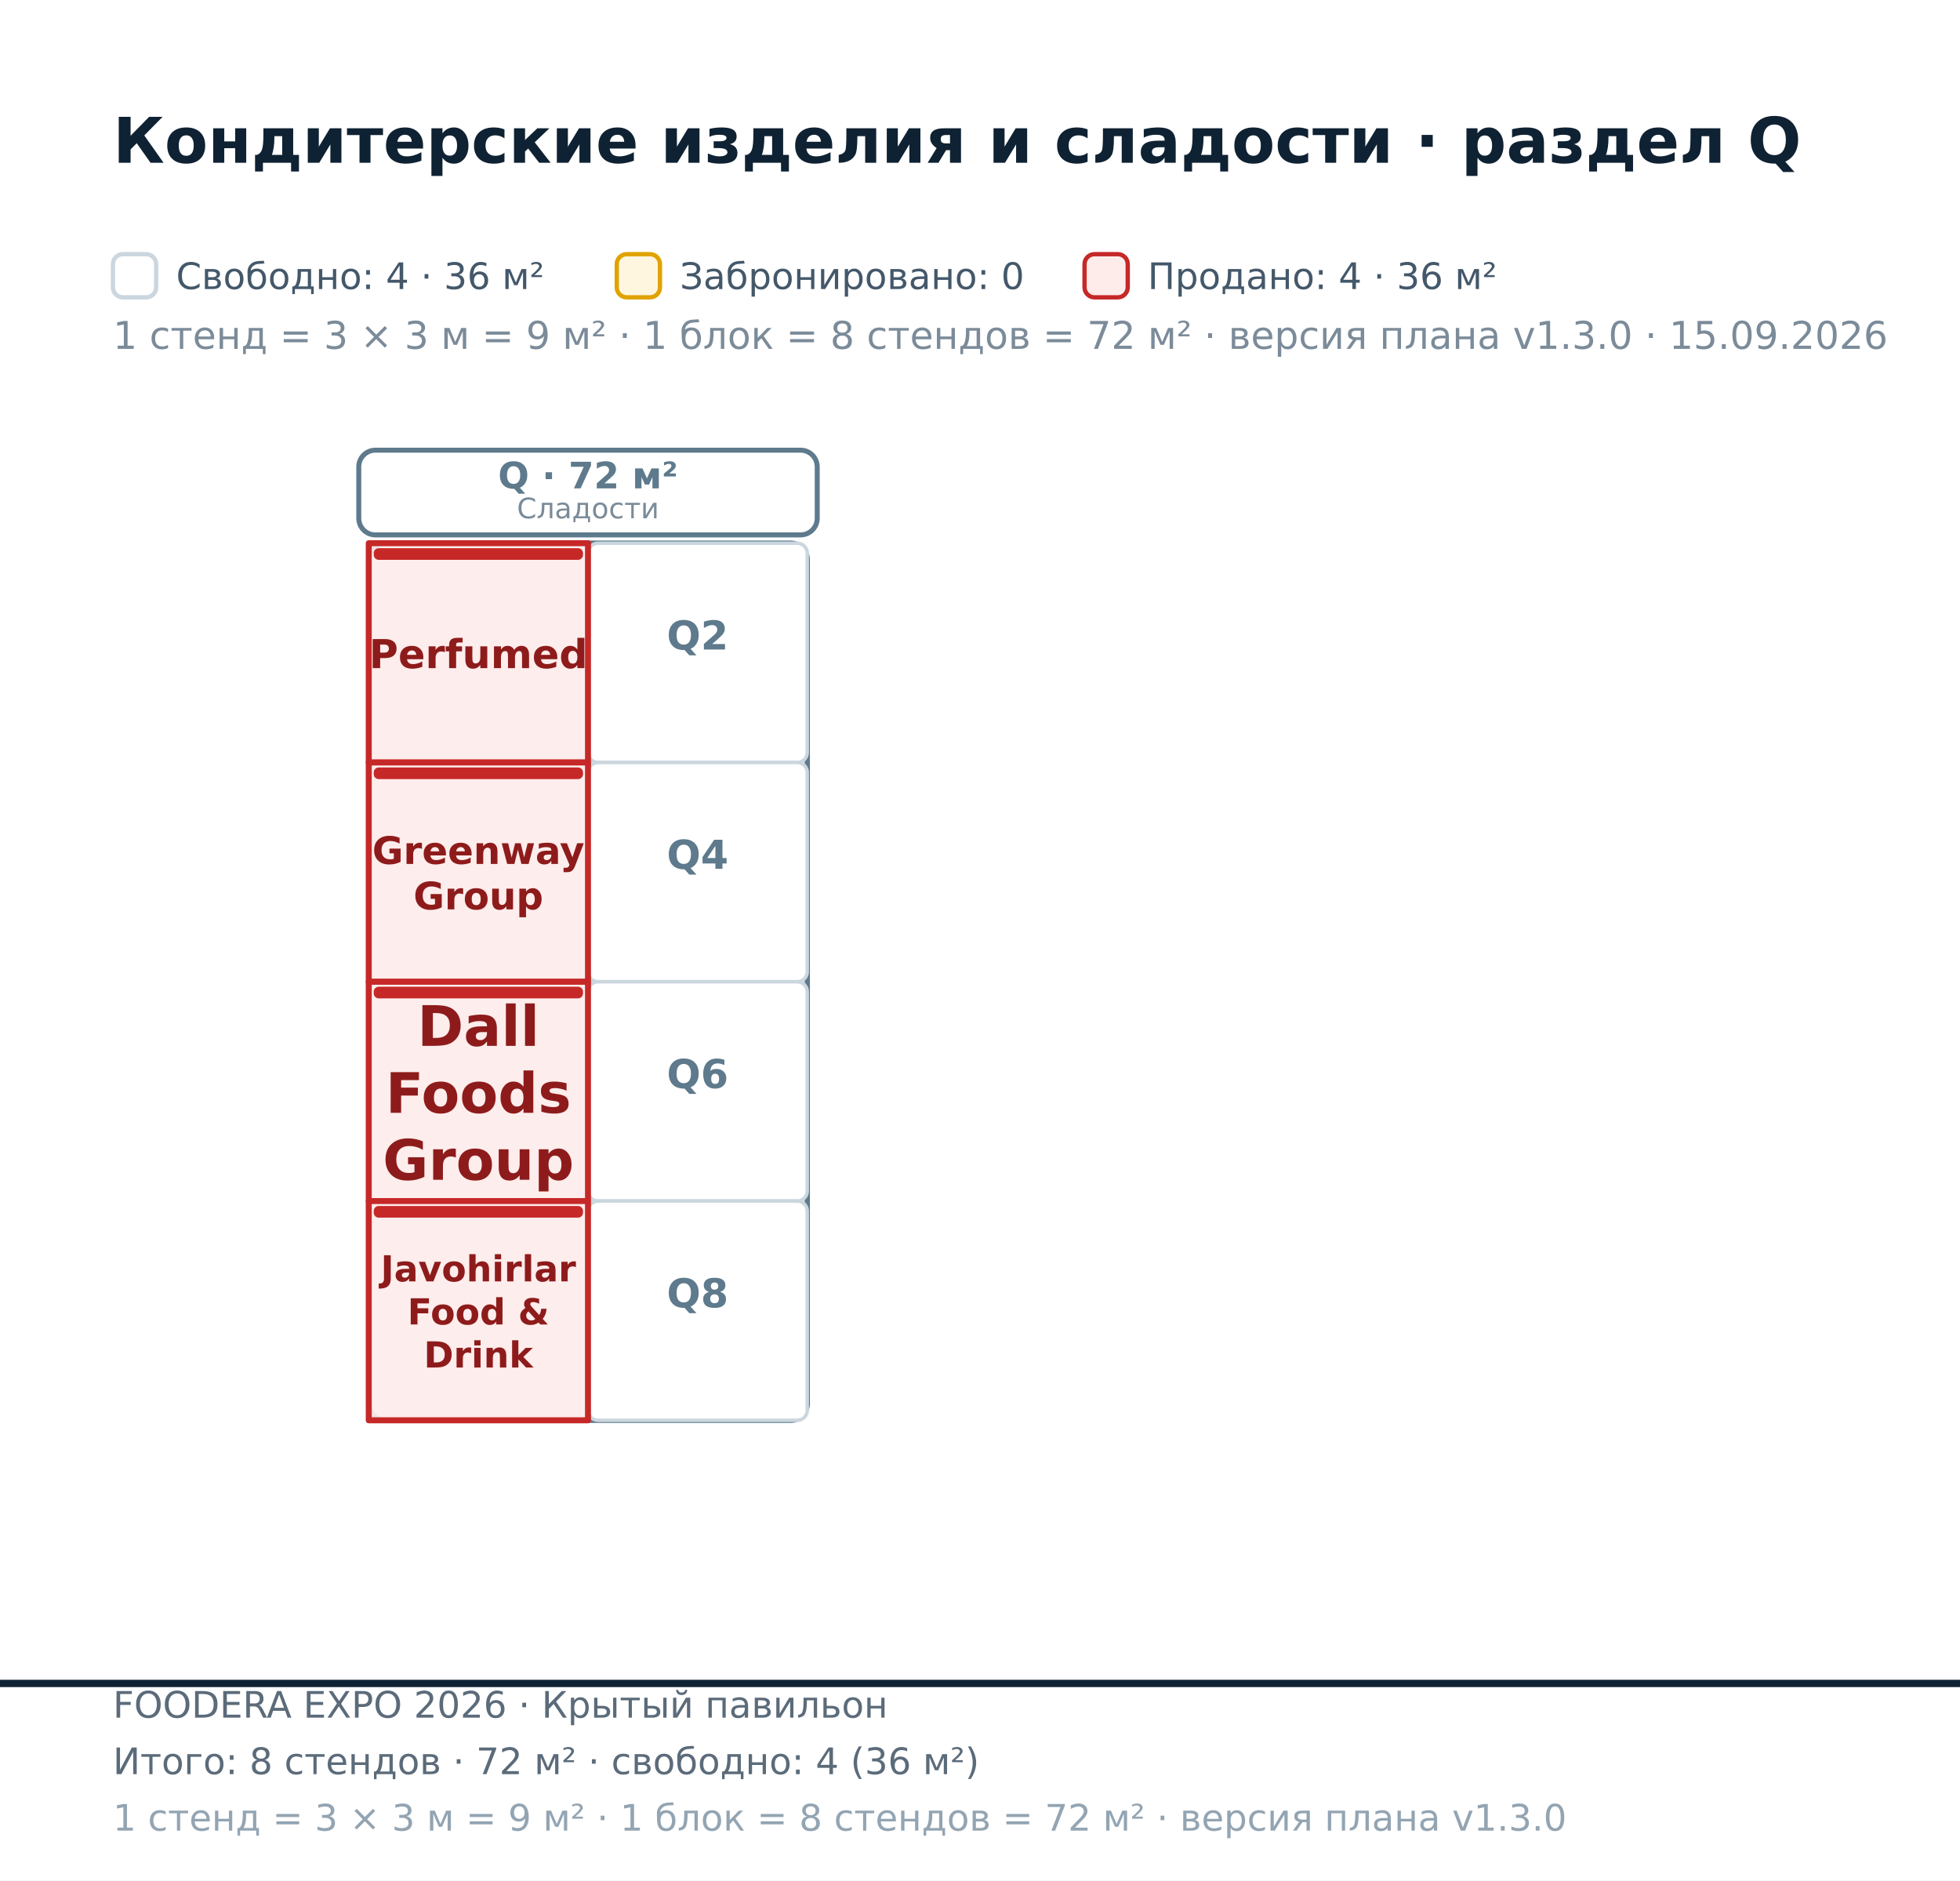
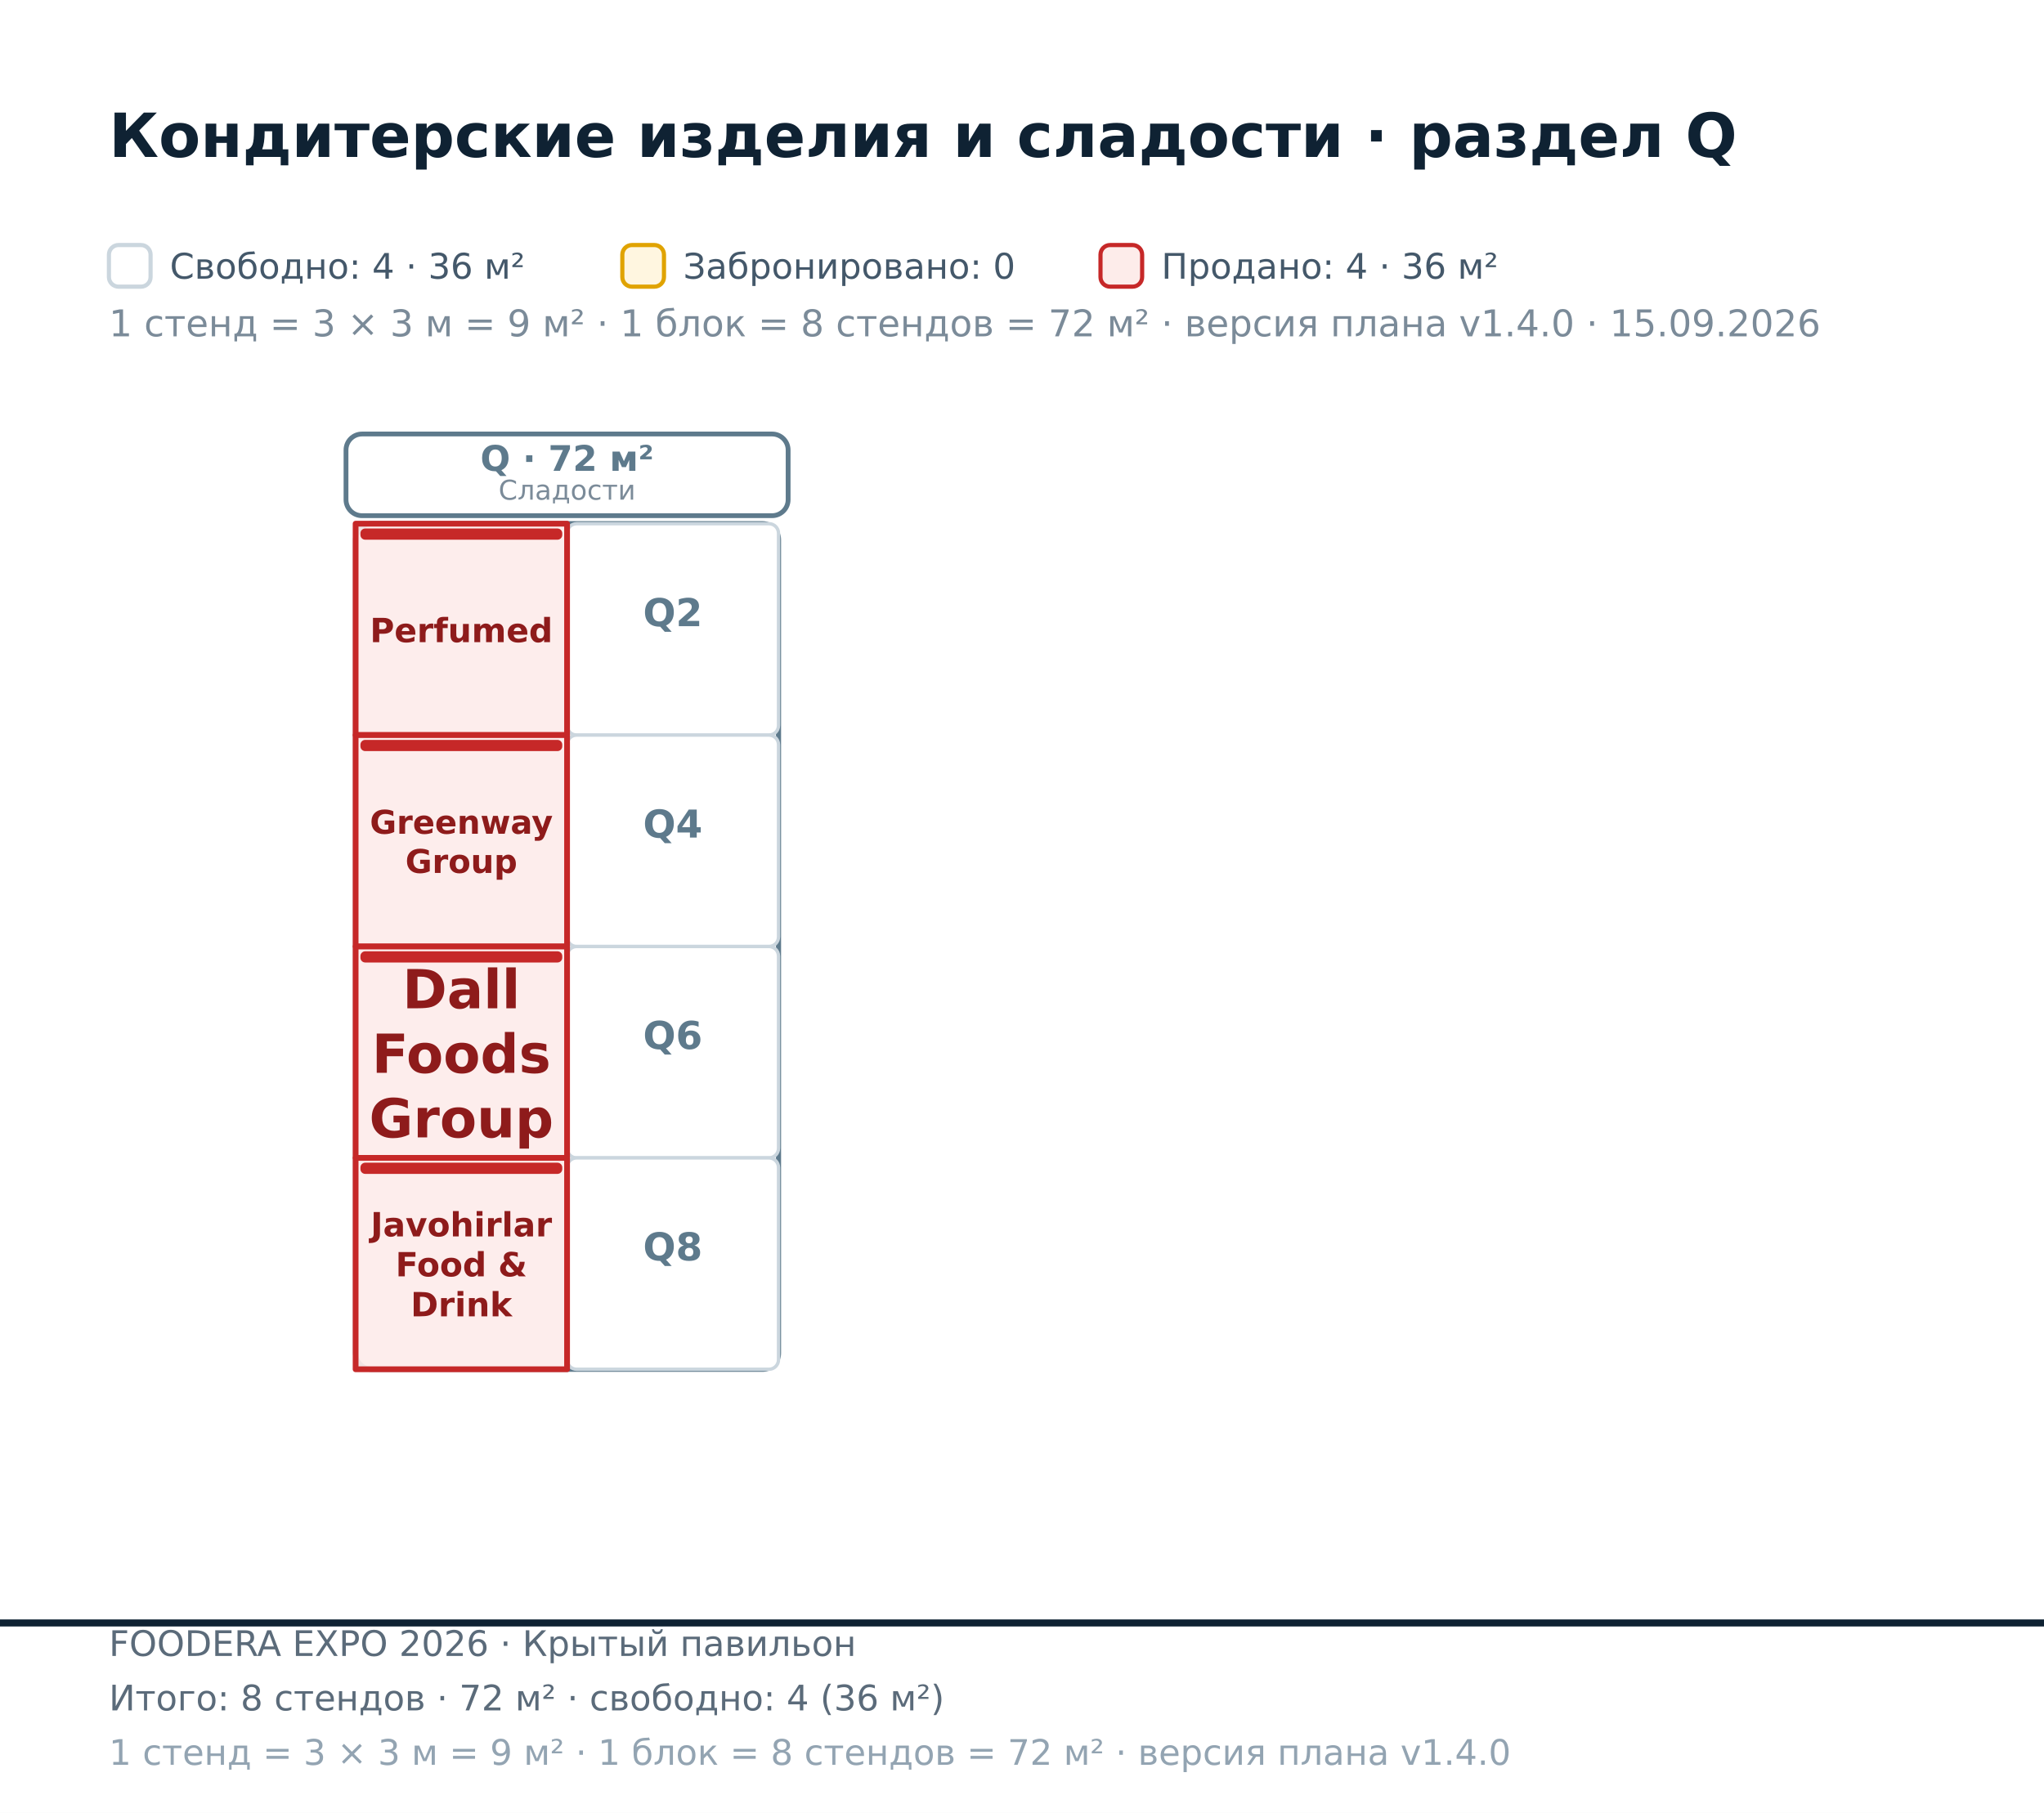
- <svg xmlns="http://www.w3.org/2000/svg" width="590" height="566" viewBox="0 0 590 566" font-family="DejaVu Sans, Helvetica, Arial, sans-serif">
-   <rect x="0.00" y="0.00" width="590.00" height="566.00" fill="#ffffff" />
+ <svg xmlns="http://www.w3.org/2000/svg" width="638" height="566" viewBox="0 0 638 566" font-family="DejaVu Sans, Helvetica, Arial, sans-serif">
+   <rect x="0.00" y="0.00" width="638.00" height="566.00" fill="#ffffff" />
  <polygon points="-857.00,-593.30 1255.00,-593.30 1255.00,506.70 -857.00,506.70" fill="#ffffff" fill-opacity="0.55" stroke="#0f2233" stroke-width="2.2" />
  <rect x="111.00" y="163.50" width="132.00" height="264.00" fill="none" stroke="#5E7A8C" stroke-width="1.6" rx="5" />
  <rect x="108.00" y="135.50" width="138.00" height="25.50" fill="#ffffff" stroke="#5E7A8C" stroke-width="1.5" rx="5" />
  <text x="177.00" y="147.00" font-size="11.00" fill="#5E7A8C" font-weight="bold" text-anchor="middle">Q · 72 м²</text>
  <text x="177.00" y="156.00" font-size="8.50" fill="#7b8b99" text-anchor="middle">Сладости</text>
  <rect x="177.00" y="163.50" width="66.00" height="66.00" fill="#ffffff" stroke="#cbd6de" stroke-width="1.05" rx="3" />
  <text x="210.00" y="195.50" font-size="12.00" fill="#5E7A8C" font-weight="bold" text-anchor="middle">Q2</text>
  <rect x="177.00" y="229.50" width="66.00" height="66.00" fill="#ffffff" stroke="#cbd6de" stroke-width="1.05" rx="3" />
  <text x="210.00" y="261.50" font-size="12.00" fill="#5E7A8C" font-weight="bold" text-anchor="middle">Q4</text>
  <rect x="177.00" y="295.50" width="66.00" height="66.00" fill="#ffffff" stroke="#cbd6de" stroke-width="1.05" rx="3" />
  <text x="210.00" y="327.50" font-size="12.00" fill="#5E7A8C" font-weight="bold" text-anchor="middle">Q6</text>
  <rect x="177.00" y="361.50" width="66.00" height="66.00" fill="#ffffff" stroke="#cbd6de" stroke-width="1.05" rx="3" />
  <text x="210.00" y="393.50" font-size="12.00" fill="#5E7A8C" font-weight="bold" text-anchor="middle">Q8</text>
  <path d="M111 163.5L177 163.5L177 229.5L111 229.5Z" fill="#fdecea" fill-opacity="0.92" stroke="#c62828" stroke-width="1.8" stroke-linejoin="round" />
  <rect x="112.50" y="165.00" width="63.00" height="3.50" fill="#c62828" rx="1.5" />
-   <text x="144.00" y="201.11" font-size="12.00" fill="#8e1b1b" font-weight="bold" text-anchor="middle">Perfumed</text>
+   <text x="144.00" y="200.49" font-size="10.40" fill="#8e1b1b" font-weight="bold" text-anchor="middle">Perfumed</text>
  <path d="M111 229.5L177 229.5L177 295.5L111 295.5Z" fill="#fdecea" fill-opacity="0.92" stroke="#c62828" stroke-width="1.8" stroke-linejoin="round" />
  <rect x="112.50" y="231.00" width="63.00" height="3.50" fill="#c62828" rx="1.5" />
-   <text x="144.00" y="260.04" font-size="11.40" fill="#8e1b1b" font-weight="bold" text-anchor="middle">Greenway</text>
-   <text x="144.00" y="273.72" font-size="11.40" fill="#8e1b1b" font-weight="bold" text-anchor="middle">Group</text>
+   <text x="144.00" y="260.30" font-size="10.20" fill="#8e1b1b" font-weight="bold" text-anchor="middle">Greenway</text>
+   <text x="144.00" y="272.54" font-size="10.20" fill="#8e1b1b" font-weight="bold" text-anchor="middle">Group</text>
  <path d="M111 295.5L177 295.5L177 361.5L111 361.5Z" fill="#fdecea" fill-opacity="0.92" stroke="#c62828" stroke-width="1.8" stroke-linejoin="round" />
  <rect x="112.50" y="297.00" width="63.00" height="3.50" fill="#c62828" rx="1.5" />
  <text x="144.00" y="314.79" font-size="16.80" fill="#8e1b1b" font-weight="bold" text-anchor="middle">Dall</text>
  <text x="144.00" y="334.95" font-size="16.80" fill="#8e1b1b" font-weight="bold" text-anchor="middle">Foods</text>
  <text x="144.00" y="355.11" font-size="16.80" fill="#8e1b1b" font-weight="bold" text-anchor="middle">Group</text>
  <path d="M111 361.5L177 361.5L177 427.5L111 427.5Z" fill="#fdecea" fill-opacity="0.92" stroke="#c62828" stroke-width="1.8" stroke-linejoin="round" />
  <rect x="112.50" y="363.00" width="63.00" height="3.50" fill="#c62828" rx="1.5" />
-   <text x="144.00" y="385.69" font-size="10.80" fill="#8e1b1b" font-weight="bold" text-anchor="middle">Javohirlar</text>
-   <text x="144.00" y="398.65" font-size="10.80" fill="#8e1b1b" font-weight="bold" text-anchor="middle">Food &amp;</text>
-   <text x="144.00" y="411.61" font-size="10.80" fill="#8e1b1b" font-weight="bold" text-anchor="middle">Drink</text>
+   <text x="144.00" y="386.01" font-size="10.40" fill="#8e1b1b" font-weight="bold" text-anchor="middle">Javohirlar</text>
+   <text x="144.00" y="398.49" font-size="10.40" fill="#8e1b1b" font-weight="bold" text-anchor="middle">Food &amp;</text>
+   <text x="144.00" y="410.97" font-size="10.40" fill="#8e1b1b" font-weight="bold" text-anchor="middle">Drink</text>
  <text x="34.00" y="49.00" font-size="19.00" fill="#0f2233" font-weight="bold">Кондитерские изделия и сладости · раздел Q</text>
  <rect x="34.00" y="76.50" width="13.00" height="13.00" fill="#ffffff" stroke="#cbd6de" stroke-width="1.3" rx="3" />
-   <text x="34.00" y="105.00" font-size="11.50" fill="#7b8b99">1 стенд = 3 × 3 м = 9 м² · 1 блок = 8 стендов = 72 м² · версия плана v1.3.0 · 15.09.2026</text>
+   <text x="34.00" y="105.00" font-size="11.50" fill="#7b8b99">1 стенд = 3 × 3 м = 9 м² · 1 блок = 8 стендов = 72 м² · версия плана v1.4.0 · 15.09.2026</text>
  <text x="53.00" y="87.00" font-size="11.00" fill="#44586a">Свободно: 4 · 36 м²</text>
-   <rect x="185.66" y="76.50" width="13.00" height="13.00" fill="#fff6e0" stroke="#e0a300" stroke-width="1.3" rx="3" />
-   <text x="204.66" y="87.00" font-size="11.00" fill="#44586a">Забронировано: 0</text>
-   <rect x="326.47" y="76.50" width="13.00" height="13.00" fill="#fdecea" stroke="#c62828" stroke-width="1.3" rx="3" />
-   <text x="345.47" y="87.00" font-size="11.00" fill="#44586a">Продано: 4 · 36 м²</text>
+   <rect x="194.25" y="76.50" width="13.00" height="13.00" fill="#fff6e0" stroke="#e0a300" stroke-width="1.3" rx="3" />
+   <text x="213.25" y="87.00" font-size="11.00" fill="#44586a">Забронировано: 0</text>
+   <rect x="343.50" y="76.50" width="13.00" height="13.00" fill="#fdecea" stroke="#c62828" stroke-width="1.3" rx="3" />
+   <text x="362.50" y="87.00" font-size="11.00" fill="#44586a">Продано: 4 · 36 м²</text>
  <text x="34.00" y="517.00" font-size="11.00" fill="#5b6b7a">FOODERA EXPO 2026 · Крытый павильон</text>
  <text x="34.00" y="534.00" font-size="11.00" fill="#5b6b7a">Итого: 8 стендов · 72 м² · свободно: 4 (36 м²)</text>
-   <text x="34.00" y="551.00" font-size="11.00" fill="#93a4b2">1 стенд = 3 × 3 м = 9 м² · 1 блок = 8 стендов = 72 м² · версия плана v1.3.0</text>
+   <text x="34.00" y="551.00" font-size="11.00" fill="#93a4b2">1 стенд = 3 × 3 м = 9 м² · 1 блок = 8 стендов = 72 м² · версия плана v1.4.0</text>
</svg>
